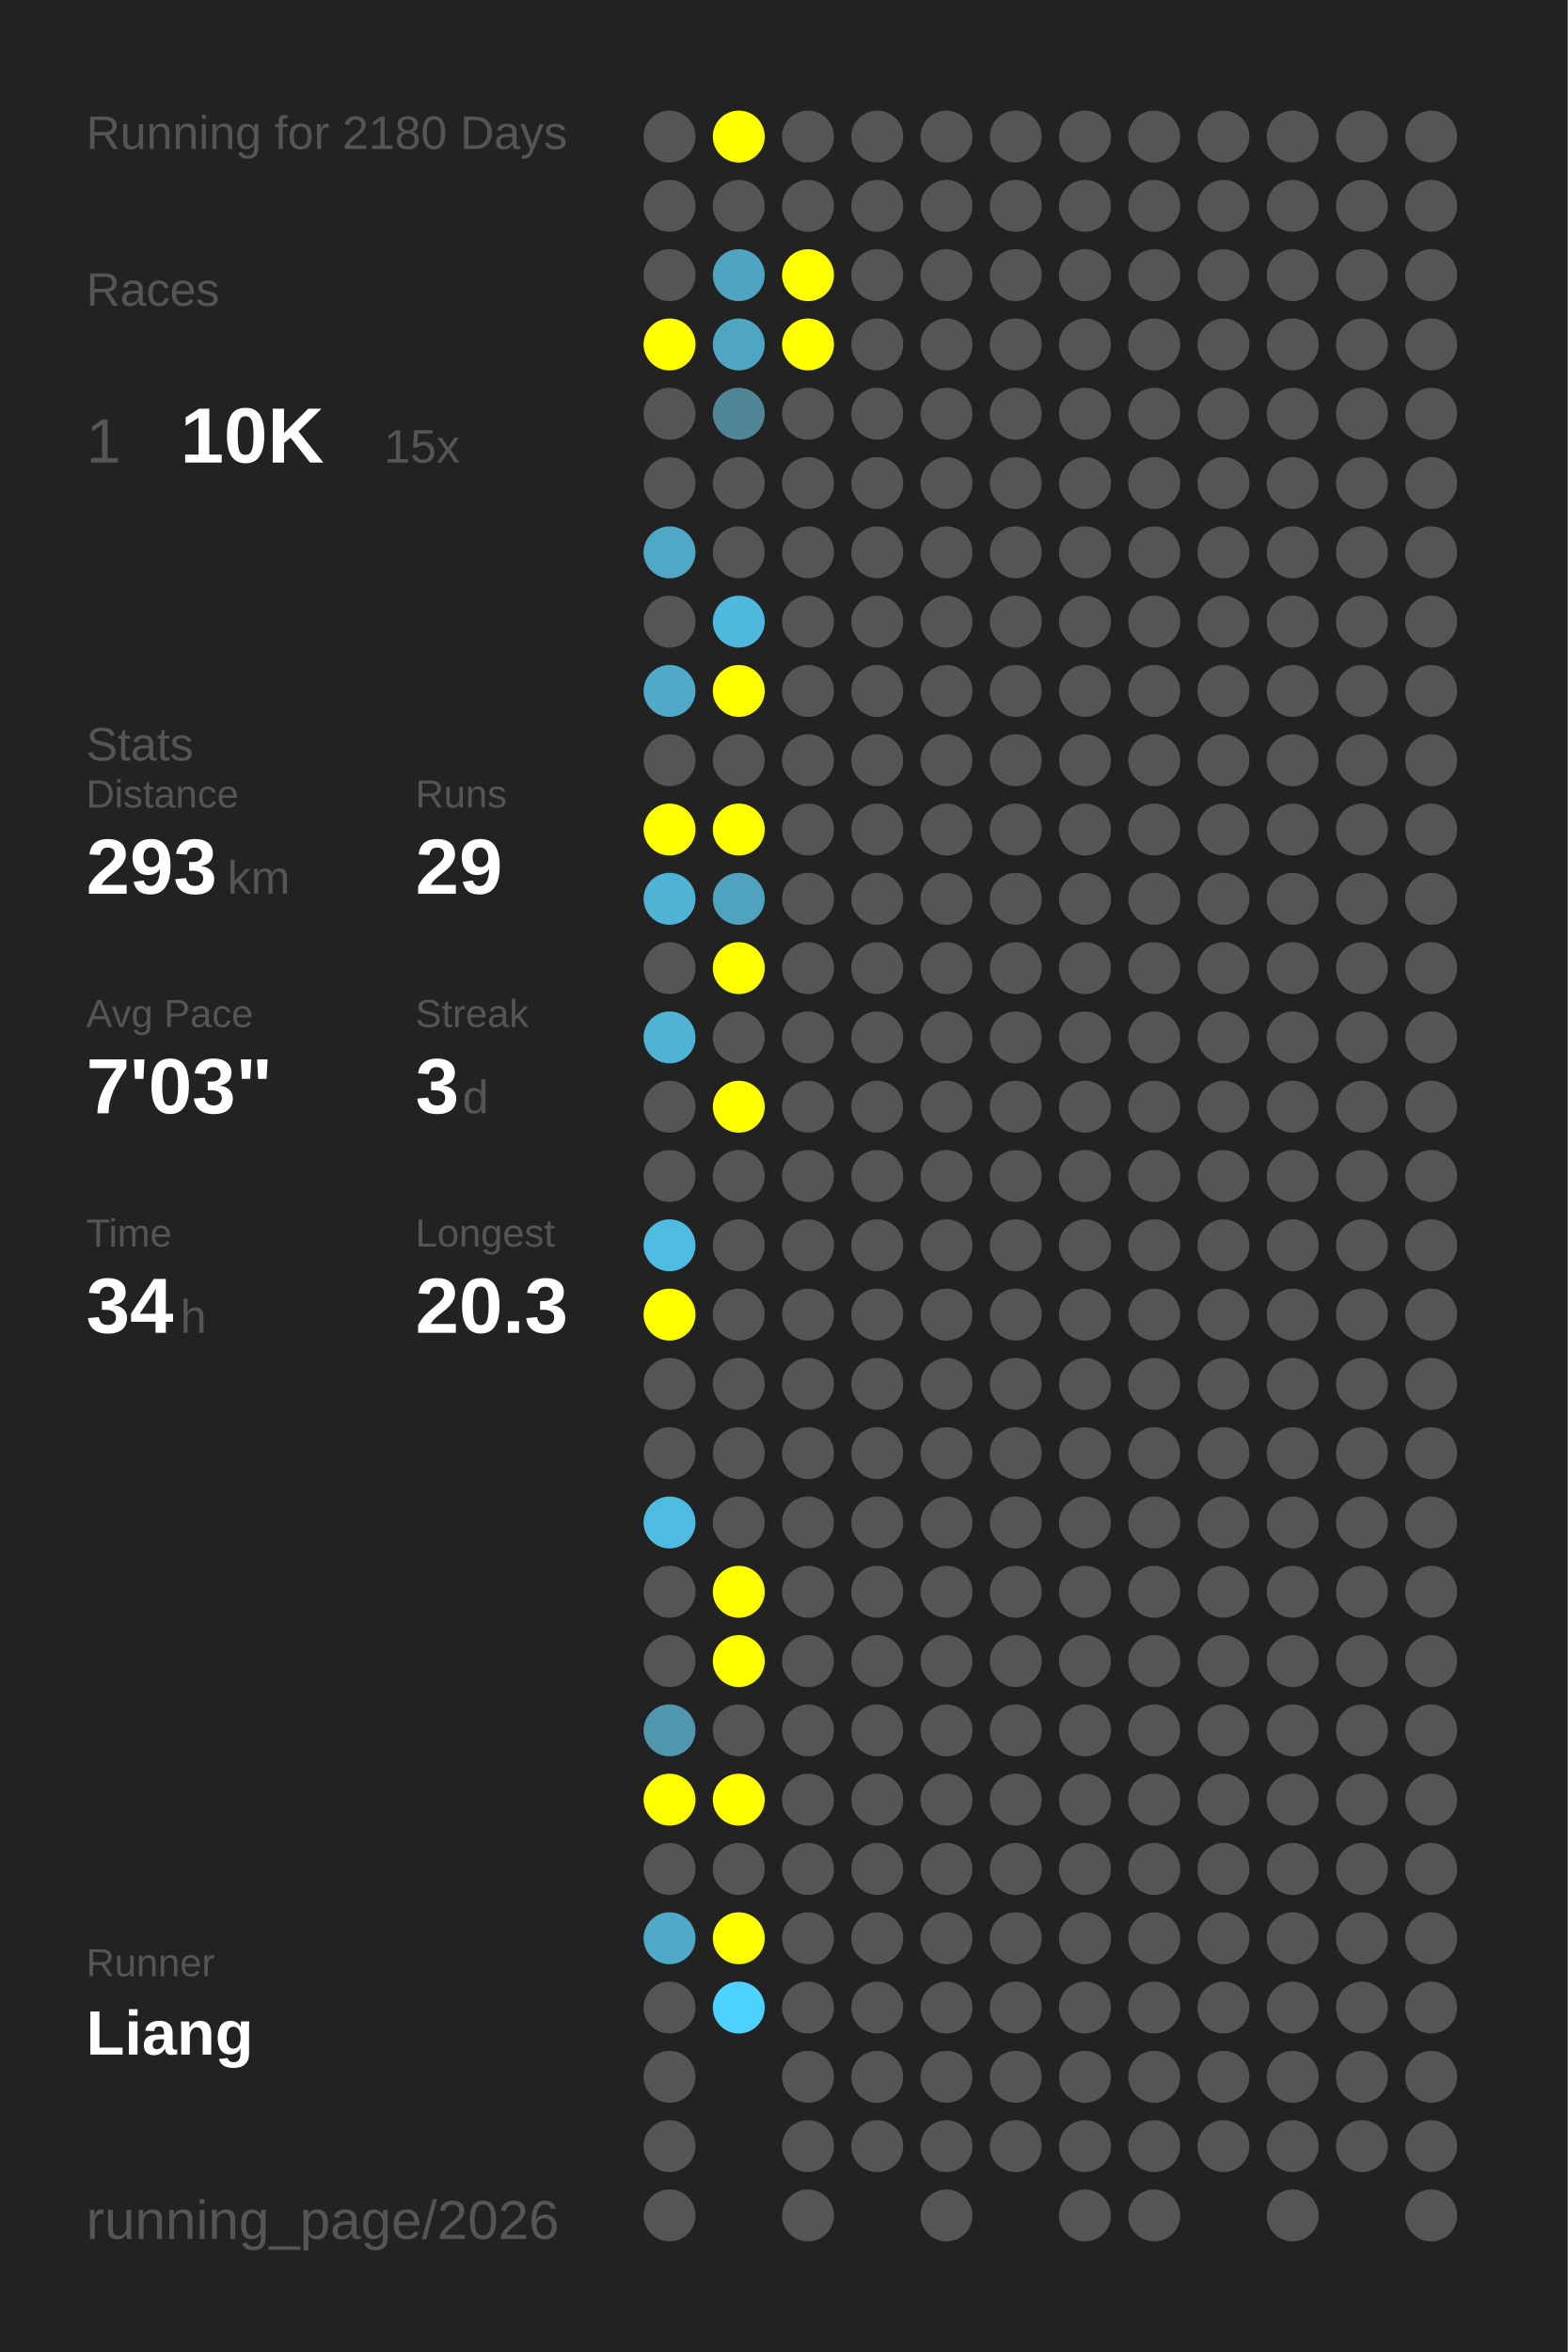
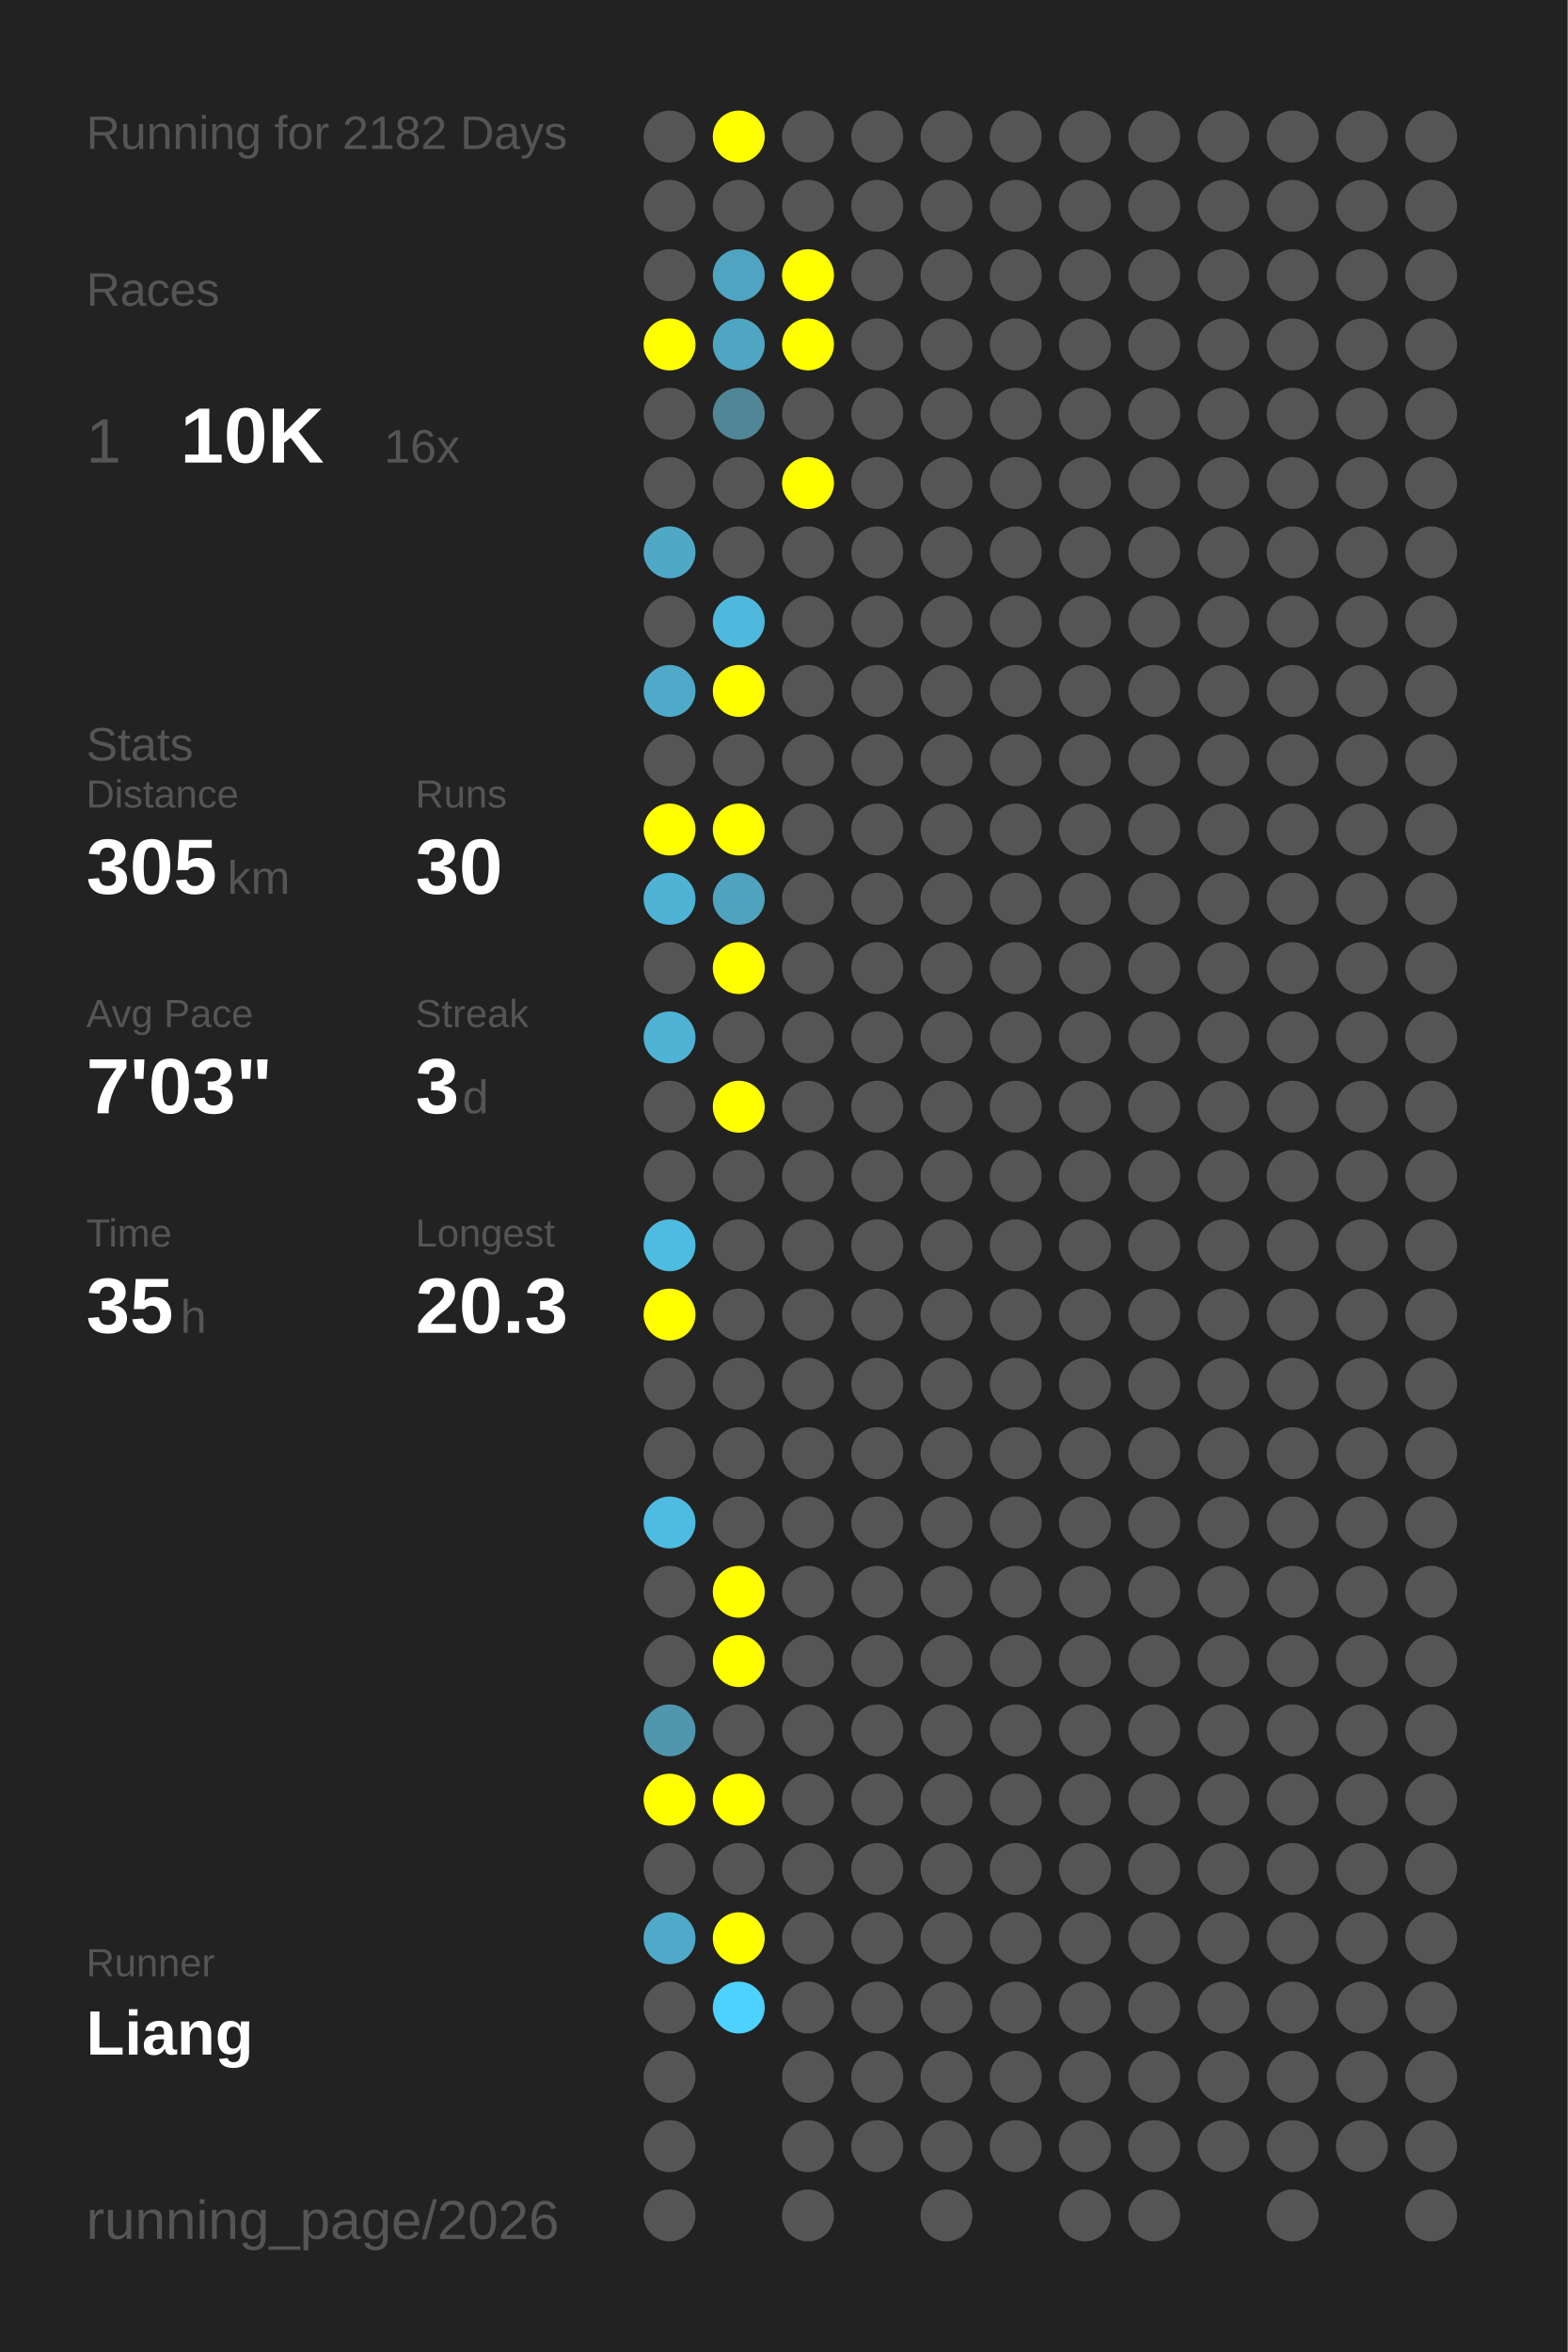
<svg xmlns="http://www.w3.org/2000/svg" baseProfile="full" height="300mm" version="1.1" viewBox="0,0,200,300" width="200mm">
  <defs />
  <rect fill="#222222" height="300" width="200" x="0" y="0" />
-   <text fill="#555555" style="font-size:6px; font-family:Arial;" x="11" y="19">Running for 2180 Days</text>
+   <text fill="#555555" style="font-size:6px; font-family:Arial;" x="11" y="19">Running for 2182 Days</text>
  <text fill="#555555" style="font-size:6px; font-family:Arial;" x="11" y="39">Races</text>
  <text fill="#555555" style="font-size:8px; font-family:Arial;" x="11" y="59">1</text>
  <text fill="#FFFFFF" style="font-size:10px; font-family:Arial; font-weight:bold;" x="23" y="59">10K</text>
-   <text fill="#555555" style="font-size:6px; font-family:Arial;" x="49" y="59">15x</text>
+   <text fill="#555555" style="font-size:6px; font-family:Arial;" x="49" y="59">16x</text>
  <text fill="#555555" style="font-size:6px; font-family:Arial;" x="11" y="97">Stats</text>
  <text fill="#555555" style="font-size:5px; font-family:Arial;" x="11" y="103">Distance</text>
-   <text fill="#FFFFFF" style="font-size:10px; font-family:Arial; font-weight:bold;" x="11" y="114">293</text>
+   <text fill="#FFFFFF" style="font-size:10px; font-family:Arial; font-weight:bold;" x="11" y="114">305</text>
  <text fill="#555555" style="font-size:6px; font-family:Arial;" x="29" y="114">km</text>
  <text fill="#555555" style="font-size:5px; font-family:Arial;" x="53" y="103">Runs</text>
-   <text fill="#FFFFFF" style="font-size:10px; font-family:Arial; font-weight:bold;" x="53" y="114">29</text>
+   <text fill="#FFFFFF" style="font-size:10px; font-family:Arial; font-weight:bold;" x="53" y="114">30</text>
  <text fill="#555555" style="font-size:5px; font-family:Arial;" x="11" y="131">Avg Pace</text>
  <text fill="#FFFFFF" style="font-size:10px; font-family:Arial; font-weight:bold;" x="11" y="142">7'03"</text>
  <text fill="#555555" style="font-size:5px; font-family:Arial;" x="53" y="131">Streak</text>
  <text fill="#FFFFFF" style="font-size:10px; font-family:Arial; font-weight:bold;" x="53" y="142">3</text>
  <text fill="#555555" style="font-size:6px; font-family:Arial;" x="59" y="142">d</text>
  <text fill="#555555" style="font-size:5px; font-family:Arial;" x="11" y="159">Time</text>
-   <text fill="#FFFFFF" style="font-size:10px; font-family:Arial; font-weight:bold;" x="11" y="170">34</text>
+   <text fill="#FFFFFF" style="font-size:10px; font-family:Arial; font-weight:bold;" x="11" y="170">35</text>
  <text fill="#555555" style="font-size:6px; font-family:Arial;" x="23" y="170">h</text>
  <text fill="#555555" style="font-size:5px; font-family:Arial;" x="53" y="159">Longest</text>
  <text fill="#FFFFFF" style="font-size:10px; font-family:Arial; font-weight:bold;" x="53" y="170">20.3</text>
  <text fill="#555555" style="font-size:5px; font-family:Arial;" x="11" y="252.065">Runner</text>
  <text fill="#FFFFFF" style="font-size:8px; font-family:Arial; font-weight:bold;" x="11" y="262.065">Liang</text>
  <text fill="#555555" style="font-size:7px; font-family:Arial;" x="11" y="285.581">running_page/2026</text>
  <circle cx="85.417" cy="17.419" fill="#555555" r="3.312" />
  <circle cx="85.417" cy="26.258" fill="#555555" r="3.312" />
  <circle cx="85.417" cy="35.097" fill="#555555" r="3.312" />
  <circle cx="85.417" cy="43.935" fill="#FFFF00" r="3.312" />
  <circle cx="85.417" cy="52.774" fill="#555555" r="3.312" />
  <circle cx="85.417" cy="61.613" fill="#555555" r="3.312" />
  <circle cx="85.417" cy="70.452" fill="#4fa8c6" r="3.312" />
  <circle cx="85.417" cy="79.29" fill="#555555" r="3.312" />
  <circle cx="85.417" cy="88.129" fill="#4fa9c8" r="3.312" />
  <circle cx="85.417" cy="96.968" fill="#555555" r="3.312" />
  <circle cx="85.417" cy="105.806" fill="#FFFF00" r="3.312" />
  <circle cx="85.417" cy="114.645" fill="#4eb3d5" r="3.312" />
  <circle cx="85.417" cy="123.484" fill="#555555" r="3.312" />
  <circle cx="85.417" cy="132.323" fill="#4eb3d5" r="3.312" />
  <circle cx="85.417" cy="141.161" fill="#555555" r="3.312" />
  <circle cx="85.417" cy="150" fill="#555555" r="3.312" />
  <circle cx="85.417" cy="158.839" fill="#4ebbe0" r="3.312" />
  <circle cx="85.417" cy="167.677" fill="#FFFF00" r="3.312" />
  <circle cx="85.417" cy="176.516" fill="#555555" r="3.312" />
  <circle cx="85.417" cy="185.355" fill="#555555" r="3.312" />
  <circle cx="85.417" cy="194.194" fill="#4ebbe0" r="3.312" />
  <circle cx="85.417" cy="203.032" fill="#555555" r="3.312" />
  <circle cx="85.417" cy="211.871" fill="#555555" r="3.312" />
  <circle cx="85.417" cy="220.71" fill="#5096ad" r="3.312" />
  <circle cx="85.417" cy="229.548" fill="#FFFF00" r="3.312" />
  <circle cx="85.417" cy="238.387" fill="#555555" r="3.312" />
  <circle cx="85.417" cy="247.226" fill="#4faac9" r="3.312" />
  <circle cx="85.417" cy="256.065" fill="#555555" r="3.312" />
  <circle cx="85.417" cy="264.903" fill="#555555" r="3.312" />
  <circle cx="85.417" cy="273.742" fill="#555555" r="3.312" />
  <circle cx="85.417" cy="282.581" fill="#555555" r="3.312" />
  <circle cx="94.25" cy="17.419" fill="#FFFF00" r="3.312" />
  <circle cx="94.25" cy="26.258" fill="#555555" r="3.312" />
  <circle cx="94.25" cy="35.097" fill="#4fa4c1" r="3.312" />
  <circle cx="94.25" cy="43.935" fill="#4fa6c3" r="3.312" />
  <circle cx="94.25" cy="52.774" fill="#518697" r="3.312" />
  <circle cx="94.25" cy="61.613" fill="#555555" r="3.312" />
  <circle cx="94.25" cy="70.452" fill="#555555" r="3.312" />
  <circle cx="94.25" cy="79.29" fill="#4eb9dd" r="3.312" />
  <circle cx="94.25" cy="88.129" fill="#FFFF00" r="3.312" />
  <circle cx="94.25" cy="96.968" fill="#555555" r="3.312" />
  <circle cx="94.25" cy="105.806" fill="#FFFF00" r="3.312" />
  <circle cx="94.25" cy="114.645" fill="#4fa3bf" r="3.312" />
  <circle cx="94.25" cy="123.484" fill="#FFFF00" r="3.312" />
  <circle cx="94.25" cy="132.323" fill="#555555" r="3.312" />
  <circle cx="94.25" cy="141.161" fill="#FFFF00" r="3.312" />
  <circle cx="94.25" cy="150" fill="#555555" r="3.312" />
  <circle cx="94.25" cy="158.839" fill="#555555" r="3.312" />
  <circle cx="94.25" cy="167.677" fill="#555555" r="3.312" />
  <circle cx="94.25" cy="176.516" fill="#555555" r="3.312" />
  <circle cx="94.25" cy="185.355" fill="#555555" r="3.312" />
  <circle cx="94.25" cy="194.194" fill="#555555" r="3.312" />
  <circle cx="94.25" cy="203.032" fill="#FFFF00" r="3.312" />
  <circle cx="94.25" cy="211.871" fill="#FFFF00" r="3.312" />
  <circle cx="94.25" cy="220.71" fill="#555555" r="3.312" />
  <circle cx="94.25" cy="229.548" fill="#FFFF00" r="3.312" />
  <circle cx="94.25" cy="238.387" fill="#555555" r="3.312" />
  <circle cx="94.25" cy="247.226" fill="#FFFF00" r="3.312" />
  <circle cx="94.25" cy="256.065" fill="#4dd1fe" r="3.312" />
  <circle cx="103.083" cy="17.419" fill="#555555" r="3.312" />
  <circle cx="103.083" cy="26.258" fill="#555555" r="3.312" />
  <circle cx="103.083" cy="35.097" fill="#FFFF00" r="3.312" />
  <circle cx="103.083" cy="43.935" fill="#FFFF00" r="3.312" />
  <circle cx="103.083" cy="52.774" fill="#555555" r="3.312" />
-   <circle cx="103.083" cy="61.613" fill="#555555" r="3.312" />
+   <circle cx="103.083" cy="61.613" fill="#FFFF00" r="3.312" />
  <circle cx="103.083" cy="70.452" fill="#555555" r="3.312" />
  <circle cx="103.083" cy="79.29" fill="#555555" r="3.312" />
  <circle cx="103.083" cy="88.129" fill="#555555" r="3.312" />
  <circle cx="103.083" cy="96.968" fill="#555555" r="3.312" />
  <circle cx="103.083" cy="105.806" fill="#555555" r="3.312" />
  <circle cx="103.083" cy="114.645" fill="#555555" r="3.312" />
  <circle cx="103.083" cy="123.484" fill="#555555" r="3.312" />
  <circle cx="103.083" cy="132.323" fill="#555555" r="3.312" />
  <circle cx="103.083" cy="141.161" fill="#555555" r="3.312" />
  <circle cx="103.083" cy="150" fill="#555555" r="3.312" />
  <circle cx="103.083" cy="158.839" fill="#555555" r="3.312" />
  <circle cx="103.083" cy="167.677" fill="#555555" r="3.312" />
  <circle cx="103.083" cy="176.516" fill="#555555" r="3.312" />
  <circle cx="103.083" cy="185.355" fill="#555555" r="3.312" />
  <circle cx="103.083" cy="194.194" fill="#555555" r="3.312" />
  <circle cx="103.083" cy="203.032" fill="#555555" r="3.312" />
  <circle cx="103.083" cy="211.871" fill="#555555" r="3.312" />
  <circle cx="103.083" cy="220.71" fill="#555555" r="3.312" />
  <circle cx="103.083" cy="229.548" fill="#555555" r="3.312" />
  <circle cx="103.083" cy="238.387" fill="#555555" r="3.312" />
  <circle cx="103.083" cy="247.226" fill="#555555" r="3.312" />
  <circle cx="103.083" cy="256.065" fill="#555555" r="3.312" />
  <circle cx="103.083" cy="264.903" fill="#555555" r="3.312" />
  <circle cx="103.083" cy="273.742" fill="#555555" r="3.312" />
  <circle cx="103.083" cy="282.581" fill="#555555" r="3.312" />
  <circle cx="111.917" cy="17.419" fill="#555555" r="3.312" />
  <circle cx="111.917" cy="26.258" fill="#555555" r="3.312" />
  <circle cx="111.917" cy="35.097" fill="#555555" r="3.312" />
  <circle cx="111.917" cy="43.935" fill="#555555" r="3.312" />
  <circle cx="111.917" cy="52.774" fill="#555555" r="3.312" />
  <circle cx="111.917" cy="61.613" fill="#555555" r="3.312" />
  <circle cx="111.917" cy="70.452" fill="#555555" r="3.312" />
  <circle cx="111.917" cy="79.29" fill="#555555" r="3.312" />
  <circle cx="111.917" cy="88.129" fill="#555555" r="3.312" />
  <circle cx="111.917" cy="96.968" fill="#555555" r="3.312" />
  <circle cx="111.917" cy="105.806" fill="#555555" r="3.312" />
  <circle cx="111.917" cy="114.645" fill="#555555" r="3.312" />
  <circle cx="111.917" cy="123.484" fill="#555555" r="3.312" />
  <circle cx="111.917" cy="132.323" fill="#555555" r="3.312" />
  <circle cx="111.917" cy="141.161" fill="#555555" r="3.312" />
  <circle cx="111.917" cy="150" fill="#555555" r="3.312" />
  <circle cx="111.917" cy="158.839" fill="#555555" r="3.312" />
  <circle cx="111.917" cy="167.677" fill="#555555" r="3.312" />
  <circle cx="111.917" cy="176.516" fill="#555555" r="3.312" />
  <circle cx="111.917" cy="185.355" fill="#555555" r="3.312" />
  <circle cx="111.917" cy="194.194" fill="#555555" r="3.312" />
  <circle cx="111.917" cy="203.032" fill="#555555" r="3.312" />
  <circle cx="111.917" cy="211.871" fill="#555555" r="3.312" />
  <circle cx="111.917" cy="220.71" fill="#555555" r="3.312" />
  <circle cx="111.917" cy="229.548" fill="#555555" r="3.312" />
  <circle cx="111.917" cy="238.387" fill="#555555" r="3.312" />
  <circle cx="111.917" cy="247.226" fill="#555555" r="3.312" />
  <circle cx="111.917" cy="256.065" fill="#555555" r="3.312" />
  <circle cx="111.917" cy="264.903" fill="#555555" r="3.312" />
  <circle cx="111.917" cy="273.742" fill="#555555" r="3.312" />
  <circle cx="120.75" cy="17.419" fill="#555555" r="3.312" />
  <circle cx="120.75" cy="26.258" fill="#555555" r="3.312" />
  <circle cx="120.75" cy="35.097" fill="#555555" r="3.312" />
  <circle cx="120.75" cy="43.935" fill="#555555" r="3.312" />
  <circle cx="120.75" cy="52.774" fill="#555555" r="3.312" />
  <circle cx="120.75" cy="61.613" fill="#555555" r="3.312" />
  <circle cx="120.75" cy="70.452" fill="#555555" r="3.312" />
  <circle cx="120.75" cy="79.29" fill="#555555" r="3.312" />
  <circle cx="120.75" cy="88.129" fill="#555555" r="3.312" />
  <circle cx="120.75" cy="96.968" fill="#555555" r="3.312" />
  <circle cx="120.75" cy="105.806" fill="#555555" r="3.312" />
  <circle cx="120.75" cy="114.645" fill="#555555" r="3.312" />
  <circle cx="120.75" cy="123.484" fill="#555555" r="3.312" />
  <circle cx="120.75" cy="132.323" fill="#555555" r="3.312" />
  <circle cx="120.75" cy="141.161" fill="#555555" r="3.312" />
  <circle cx="120.75" cy="150" fill="#555555" r="3.312" />
  <circle cx="120.75" cy="158.839" fill="#555555" r="3.312" />
  <circle cx="120.75" cy="167.677" fill="#555555" r="3.312" />
  <circle cx="120.75" cy="176.516" fill="#555555" r="3.312" />
  <circle cx="120.75" cy="185.355" fill="#555555" r="3.312" />
  <circle cx="120.75" cy="194.194" fill="#555555" r="3.312" />
  <circle cx="120.75" cy="203.032" fill="#555555" r="3.312" />
  <circle cx="120.75" cy="211.871" fill="#555555" r="3.312" />
  <circle cx="120.75" cy="220.71" fill="#555555" r="3.312" />
  <circle cx="120.75" cy="229.548" fill="#555555" r="3.312" />
  <circle cx="120.75" cy="238.387" fill="#555555" r="3.312" />
  <circle cx="120.75" cy="247.226" fill="#555555" r="3.312" />
  <circle cx="120.75" cy="256.065" fill="#555555" r="3.312" />
  <circle cx="120.75" cy="264.903" fill="#555555" r="3.312" />
  <circle cx="120.75" cy="273.742" fill="#555555" r="3.312" />
  <circle cx="120.75" cy="282.581" fill="#555555" r="3.312" />
  <circle cx="129.583" cy="17.419" fill="#555555" r="3.312" />
  <circle cx="129.583" cy="26.258" fill="#555555" r="3.312" />
  <circle cx="129.583" cy="35.097" fill="#555555" r="3.312" />
  <circle cx="129.583" cy="43.935" fill="#555555" r="3.312" />
  <circle cx="129.583" cy="52.774" fill="#555555" r="3.312" />
  <circle cx="129.583" cy="61.613" fill="#555555" r="3.312" />
  <circle cx="129.583" cy="70.452" fill="#555555" r="3.312" />
  <circle cx="129.583" cy="79.29" fill="#555555" r="3.312" />
  <circle cx="129.583" cy="88.129" fill="#555555" r="3.312" />
  <circle cx="129.583" cy="96.968" fill="#555555" r="3.312" />
  <circle cx="129.583" cy="105.806" fill="#555555" r="3.312" />
  <circle cx="129.583" cy="114.645" fill="#555555" r="3.312" />
  <circle cx="129.583" cy="123.484" fill="#555555" r="3.312" />
  <circle cx="129.583" cy="132.323" fill="#555555" r="3.312" />
  <circle cx="129.583" cy="141.161" fill="#555555" r="3.312" />
  <circle cx="129.583" cy="150" fill="#555555" r="3.312" />
  <circle cx="129.583" cy="158.839" fill="#555555" r="3.312" />
  <circle cx="129.583" cy="167.677" fill="#555555" r="3.312" />
  <circle cx="129.583" cy="176.516" fill="#555555" r="3.312" />
  <circle cx="129.583" cy="185.355" fill="#555555" r="3.312" />
  <circle cx="129.583" cy="194.194" fill="#555555" r="3.312" />
  <circle cx="129.583" cy="203.032" fill="#555555" r="3.312" />
  <circle cx="129.583" cy="211.871" fill="#555555" r="3.312" />
  <circle cx="129.583" cy="220.71" fill="#555555" r="3.312" />
  <circle cx="129.583" cy="229.548" fill="#555555" r="3.312" />
  <circle cx="129.583" cy="238.387" fill="#555555" r="3.312" />
  <circle cx="129.583" cy="247.226" fill="#555555" r="3.312" />
  <circle cx="129.583" cy="256.065" fill="#555555" r="3.312" />
  <circle cx="129.583" cy="264.903" fill="#555555" r="3.312" />
  <circle cx="129.583" cy="273.742" fill="#555555" r="3.312" />
  <circle cx="138.417" cy="17.419" fill="#555555" r="3.312" />
  <circle cx="138.417" cy="26.258" fill="#555555" r="3.312" />
  <circle cx="138.417" cy="35.097" fill="#555555" r="3.312" />
  <circle cx="138.417" cy="43.935" fill="#555555" r="3.312" />
  <circle cx="138.417" cy="52.774" fill="#555555" r="3.312" />
  <circle cx="138.417" cy="61.613" fill="#555555" r="3.312" />
  <circle cx="138.417" cy="70.452" fill="#555555" r="3.312" />
  <circle cx="138.417" cy="79.29" fill="#555555" r="3.312" />
  <circle cx="138.417" cy="88.129" fill="#555555" r="3.312" />
  <circle cx="138.417" cy="96.968" fill="#555555" r="3.312" />
  <circle cx="138.417" cy="105.806" fill="#555555" r="3.312" />
  <circle cx="138.417" cy="114.645" fill="#555555" r="3.312" />
  <circle cx="138.417" cy="123.484" fill="#555555" r="3.312" />
  <circle cx="138.417" cy="132.323" fill="#555555" r="3.312" />
  <circle cx="138.417" cy="141.161" fill="#555555" r="3.312" />
  <circle cx="138.417" cy="150" fill="#555555" r="3.312" />
  <circle cx="138.417" cy="158.839" fill="#555555" r="3.312" />
  <circle cx="138.417" cy="167.677" fill="#555555" r="3.312" />
  <circle cx="138.417" cy="176.516" fill="#555555" r="3.312" />
  <circle cx="138.417" cy="185.355" fill="#555555" r="3.312" />
  <circle cx="138.417" cy="194.194" fill="#555555" r="3.312" />
  <circle cx="138.417" cy="203.032" fill="#555555" r="3.312" />
  <circle cx="138.417" cy="211.871" fill="#555555" r="3.312" />
  <circle cx="138.417" cy="220.71" fill="#555555" r="3.312" />
  <circle cx="138.417" cy="229.548" fill="#555555" r="3.312" />
  <circle cx="138.417" cy="238.387" fill="#555555" r="3.312" />
  <circle cx="138.417" cy="247.226" fill="#555555" r="3.312" />
  <circle cx="138.417" cy="256.065" fill="#555555" r="3.312" />
  <circle cx="138.417" cy="264.903" fill="#555555" r="3.312" />
  <circle cx="138.417" cy="273.742" fill="#555555" r="3.312" />
  <circle cx="138.417" cy="282.581" fill="#555555" r="3.312" />
  <circle cx="147.25" cy="17.419" fill="#555555" r="3.312" />
  <circle cx="147.25" cy="26.258" fill="#555555" r="3.312" />
  <circle cx="147.25" cy="35.097" fill="#555555" r="3.312" />
  <circle cx="147.25" cy="43.935" fill="#555555" r="3.312" />
  <circle cx="147.25" cy="52.774" fill="#555555" r="3.312" />
  <circle cx="147.25" cy="61.613" fill="#555555" r="3.312" />
  <circle cx="147.25" cy="70.452" fill="#555555" r="3.312" />
  <circle cx="147.25" cy="79.29" fill="#555555" r="3.312" />
  <circle cx="147.25" cy="88.129" fill="#555555" r="3.312" />
  <circle cx="147.25" cy="96.968" fill="#555555" r="3.312" />
  <circle cx="147.25" cy="105.806" fill="#555555" r="3.312" />
  <circle cx="147.25" cy="114.645" fill="#555555" r="3.312" />
  <circle cx="147.25" cy="123.484" fill="#555555" r="3.312" />
  <circle cx="147.25" cy="132.323" fill="#555555" r="3.312" />
  <circle cx="147.25" cy="141.161" fill="#555555" r="3.312" />
  <circle cx="147.25" cy="150" fill="#555555" r="3.312" />
  <circle cx="147.25" cy="158.839" fill="#555555" r="3.312" />
  <circle cx="147.25" cy="167.677" fill="#555555" r="3.312" />
  <circle cx="147.25" cy="176.516" fill="#555555" r="3.312" />
  <circle cx="147.25" cy="185.355" fill="#555555" r="3.312" />
  <circle cx="147.25" cy="194.194" fill="#555555" r="3.312" />
  <circle cx="147.25" cy="203.032" fill="#555555" r="3.312" />
  <circle cx="147.25" cy="211.871" fill="#555555" r="3.312" />
  <circle cx="147.25" cy="220.71" fill="#555555" r="3.312" />
  <circle cx="147.25" cy="229.548" fill="#555555" r="3.312" />
  <circle cx="147.25" cy="238.387" fill="#555555" r="3.312" />
  <circle cx="147.25" cy="247.226" fill="#555555" r="3.312" />
  <circle cx="147.25" cy="256.065" fill="#555555" r="3.312" />
  <circle cx="147.25" cy="264.903" fill="#555555" r="3.312" />
  <circle cx="147.25" cy="273.742" fill="#555555" r="3.312" />
  <circle cx="147.25" cy="282.581" fill="#555555" r="3.312" />
  <circle cx="156.083" cy="17.419" fill="#555555" r="3.312" />
  <circle cx="156.083" cy="26.258" fill="#555555" r="3.312" />
  <circle cx="156.083" cy="35.097" fill="#555555" r="3.312" />
  <circle cx="156.083" cy="43.935" fill="#555555" r="3.312" />
  <circle cx="156.083" cy="52.774" fill="#555555" r="3.312" />
  <circle cx="156.083" cy="61.613" fill="#555555" r="3.312" />
  <circle cx="156.083" cy="70.452" fill="#555555" r="3.312" />
  <circle cx="156.083" cy="79.29" fill="#555555" r="3.312" />
  <circle cx="156.083" cy="88.129" fill="#555555" r="3.312" />
  <circle cx="156.083" cy="96.968" fill="#555555" r="3.312" />
  <circle cx="156.083" cy="105.806" fill="#555555" r="3.312" />
  <circle cx="156.083" cy="114.645" fill="#555555" r="3.312" />
  <circle cx="156.083" cy="123.484" fill="#555555" r="3.312" />
  <circle cx="156.083" cy="132.323" fill="#555555" r="3.312" />
  <circle cx="156.083" cy="141.161" fill="#555555" r="3.312" />
  <circle cx="156.083" cy="150" fill="#555555" r="3.312" />
  <circle cx="156.083" cy="158.839" fill="#555555" r="3.312" />
  <circle cx="156.083" cy="167.677" fill="#555555" r="3.312" />
  <circle cx="156.083" cy="176.516" fill="#555555" r="3.312" />
  <circle cx="156.083" cy="185.355" fill="#555555" r="3.312" />
  <circle cx="156.083" cy="194.194" fill="#555555" r="3.312" />
  <circle cx="156.083" cy="203.032" fill="#555555" r="3.312" />
  <circle cx="156.083" cy="211.871" fill="#555555" r="3.312" />
  <circle cx="156.083" cy="220.71" fill="#555555" r="3.312" />
  <circle cx="156.083" cy="229.548" fill="#555555" r="3.312" />
  <circle cx="156.083" cy="238.387" fill="#555555" r="3.312" />
  <circle cx="156.083" cy="247.226" fill="#555555" r="3.312" />
  <circle cx="156.083" cy="256.065" fill="#555555" r="3.312" />
  <circle cx="156.083" cy="264.903" fill="#555555" r="3.312" />
  <circle cx="156.083" cy="273.742" fill="#555555" r="3.312" />
  <circle cx="164.917" cy="17.419" fill="#555555" r="3.312" />
  <circle cx="164.917" cy="26.258" fill="#555555" r="3.312" />
  <circle cx="164.917" cy="35.097" fill="#555555" r="3.312" />
  <circle cx="164.917" cy="43.935" fill="#555555" r="3.312" />
  <circle cx="164.917" cy="52.774" fill="#555555" r="3.312" />
  <circle cx="164.917" cy="61.613" fill="#555555" r="3.312" />
  <circle cx="164.917" cy="70.452" fill="#555555" r="3.312" />
  <circle cx="164.917" cy="79.29" fill="#555555" r="3.312" />
  <circle cx="164.917" cy="88.129" fill="#555555" r="3.312" />
  <circle cx="164.917" cy="96.968" fill="#555555" r="3.312" />
  <circle cx="164.917" cy="105.806" fill="#555555" r="3.312" />
  <circle cx="164.917" cy="114.645" fill="#555555" r="3.312" />
  <circle cx="164.917" cy="123.484" fill="#555555" r="3.312" />
  <circle cx="164.917" cy="132.323" fill="#555555" r="3.312" />
  <circle cx="164.917" cy="141.161" fill="#555555" r="3.312" />
  <circle cx="164.917" cy="150" fill="#555555" r="3.312" />
  <circle cx="164.917" cy="158.839" fill="#555555" r="3.312" />
  <circle cx="164.917" cy="167.677" fill="#555555" r="3.312" />
  <circle cx="164.917" cy="176.516" fill="#555555" r="3.312" />
  <circle cx="164.917" cy="185.355" fill="#555555" r="3.312" />
  <circle cx="164.917" cy="194.194" fill="#555555" r="3.312" />
  <circle cx="164.917" cy="203.032" fill="#555555" r="3.312" />
  <circle cx="164.917" cy="211.871" fill="#555555" r="3.312" />
  <circle cx="164.917" cy="220.71" fill="#555555" r="3.312" />
  <circle cx="164.917" cy="229.548" fill="#555555" r="3.312" />
  <circle cx="164.917" cy="238.387" fill="#555555" r="3.312" />
  <circle cx="164.917" cy="247.226" fill="#555555" r="3.312" />
  <circle cx="164.917" cy="256.065" fill="#555555" r="3.312" />
  <circle cx="164.917" cy="264.903" fill="#555555" r="3.312" />
  <circle cx="164.917" cy="273.742" fill="#555555" r="3.312" />
  <circle cx="164.917" cy="282.581" fill="#555555" r="3.312" />
  <circle cx="173.75" cy="17.419" fill="#555555" r="3.312" />
  <circle cx="173.75" cy="26.258" fill="#555555" r="3.312" />
  <circle cx="173.75" cy="35.097" fill="#555555" r="3.312" />
  <circle cx="173.75" cy="43.935" fill="#555555" r="3.312" />
  <circle cx="173.75" cy="52.774" fill="#555555" r="3.312" />
  <circle cx="173.75" cy="61.613" fill="#555555" r="3.312" />
  <circle cx="173.75" cy="70.452" fill="#555555" r="3.312" />
  <circle cx="173.75" cy="79.29" fill="#555555" r="3.312" />
  <circle cx="173.75" cy="88.129" fill="#555555" r="3.312" />
  <circle cx="173.75" cy="96.968" fill="#555555" r="3.312" />
  <circle cx="173.75" cy="105.806" fill="#555555" r="3.312" />
  <circle cx="173.75" cy="114.645" fill="#555555" r="3.312" />
  <circle cx="173.75" cy="123.484" fill="#555555" r="3.312" />
  <circle cx="173.75" cy="132.323" fill="#555555" r="3.312" />
  <circle cx="173.75" cy="141.161" fill="#555555" r="3.312" />
  <circle cx="173.75" cy="150" fill="#555555" r="3.312" />
  <circle cx="173.75" cy="158.839" fill="#555555" r="3.312" />
  <circle cx="173.75" cy="167.677" fill="#555555" r="3.312" />
  <circle cx="173.75" cy="176.516" fill="#555555" r="3.312" />
  <circle cx="173.75" cy="185.355" fill="#555555" r="3.312" />
  <circle cx="173.75" cy="194.194" fill="#555555" r="3.312" />
  <circle cx="173.75" cy="203.032" fill="#555555" r="3.312" />
  <circle cx="173.75" cy="211.871" fill="#555555" r="3.312" />
  <circle cx="173.75" cy="220.71" fill="#555555" r="3.312" />
  <circle cx="173.75" cy="229.548" fill="#555555" r="3.312" />
  <circle cx="173.75" cy="238.387" fill="#555555" r="3.312" />
  <circle cx="173.75" cy="247.226" fill="#555555" r="3.312" />
  <circle cx="173.75" cy="256.065" fill="#555555" r="3.312" />
  <circle cx="173.75" cy="264.903" fill="#555555" r="3.312" />
  <circle cx="173.75" cy="273.742" fill="#555555" r="3.312" />
  <circle cx="182.583" cy="17.419" fill="#555555" r="3.312" />
  <circle cx="182.583" cy="26.258" fill="#555555" r="3.312" />
  <circle cx="182.583" cy="35.097" fill="#555555" r="3.312" />
  <circle cx="182.583" cy="43.935" fill="#555555" r="3.312" />
  <circle cx="182.583" cy="52.774" fill="#555555" r="3.312" />
  <circle cx="182.583" cy="61.613" fill="#555555" r="3.312" />
  <circle cx="182.583" cy="70.452" fill="#555555" r="3.312" />
  <circle cx="182.583" cy="79.29" fill="#555555" r="3.312" />
  <circle cx="182.583" cy="88.129" fill="#555555" r="3.312" />
  <circle cx="182.583" cy="96.968" fill="#555555" r="3.312" />
  <circle cx="182.583" cy="105.806" fill="#555555" r="3.312" />
  <circle cx="182.583" cy="114.645" fill="#555555" r="3.312" />
  <circle cx="182.583" cy="123.484" fill="#555555" r="3.312" />
  <circle cx="182.583" cy="132.323" fill="#555555" r="3.312" />
  <circle cx="182.583" cy="141.161" fill="#555555" r="3.312" />
  <circle cx="182.583" cy="150" fill="#555555" r="3.312" />
  <circle cx="182.583" cy="158.839" fill="#555555" r="3.312" />
  <circle cx="182.583" cy="167.677" fill="#555555" r="3.312" />
  <circle cx="182.583" cy="176.516" fill="#555555" r="3.312" />
  <circle cx="182.583" cy="185.355" fill="#555555" r="3.312" />
  <circle cx="182.583" cy="194.194" fill="#555555" r="3.312" />
  <circle cx="182.583" cy="203.032" fill="#555555" r="3.312" />
  <circle cx="182.583" cy="211.871" fill="#555555" r="3.312" />
  <circle cx="182.583" cy="220.71" fill="#555555" r="3.312" />
  <circle cx="182.583" cy="229.548" fill="#555555" r="3.312" />
  <circle cx="182.583" cy="238.387" fill="#555555" r="3.312" />
  <circle cx="182.583" cy="247.226" fill="#555555" r="3.312" />
  <circle cx="182.583" cy="256.065" fill="#555555" r="3.312" />
  <circle cx="182.583" cy="264.903" fill="#555555" r="3.312" />
  <circle cx="182.583" cy="273.742" fill="#555555" r="3.312" />
  <circle cx="182.583" cy="282.581" fill="#555555" r="3.312" />
</svg>
